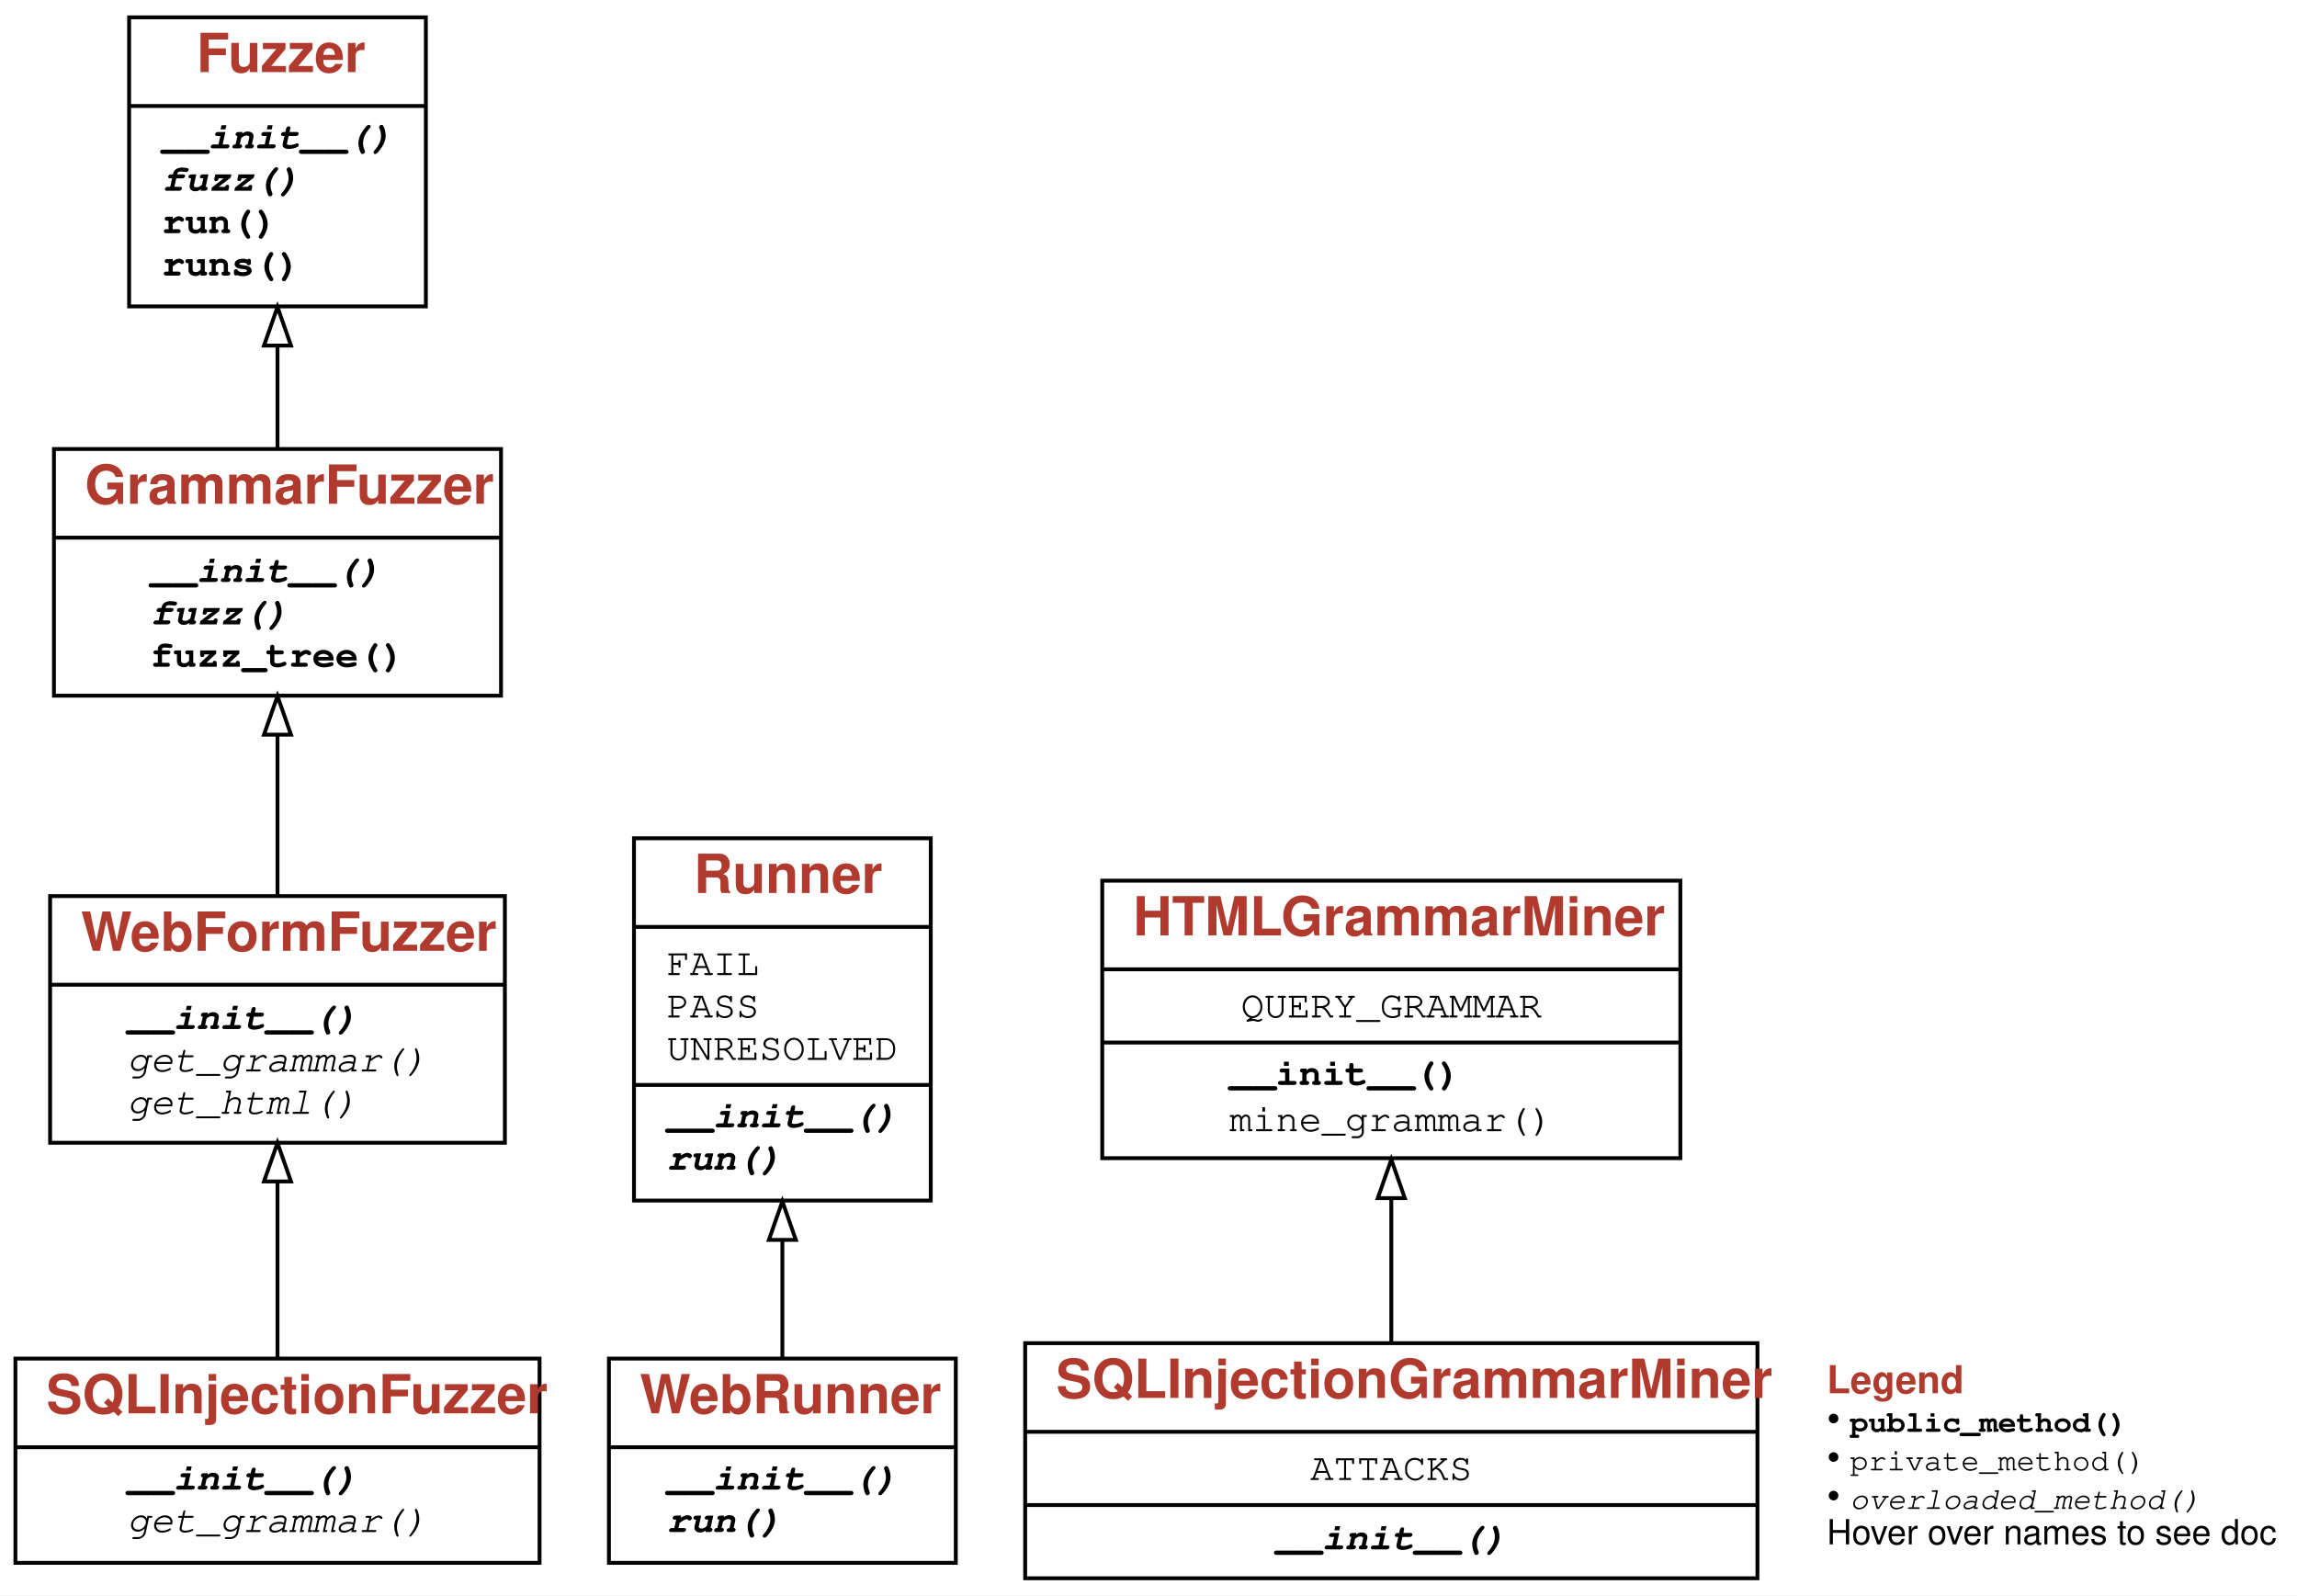
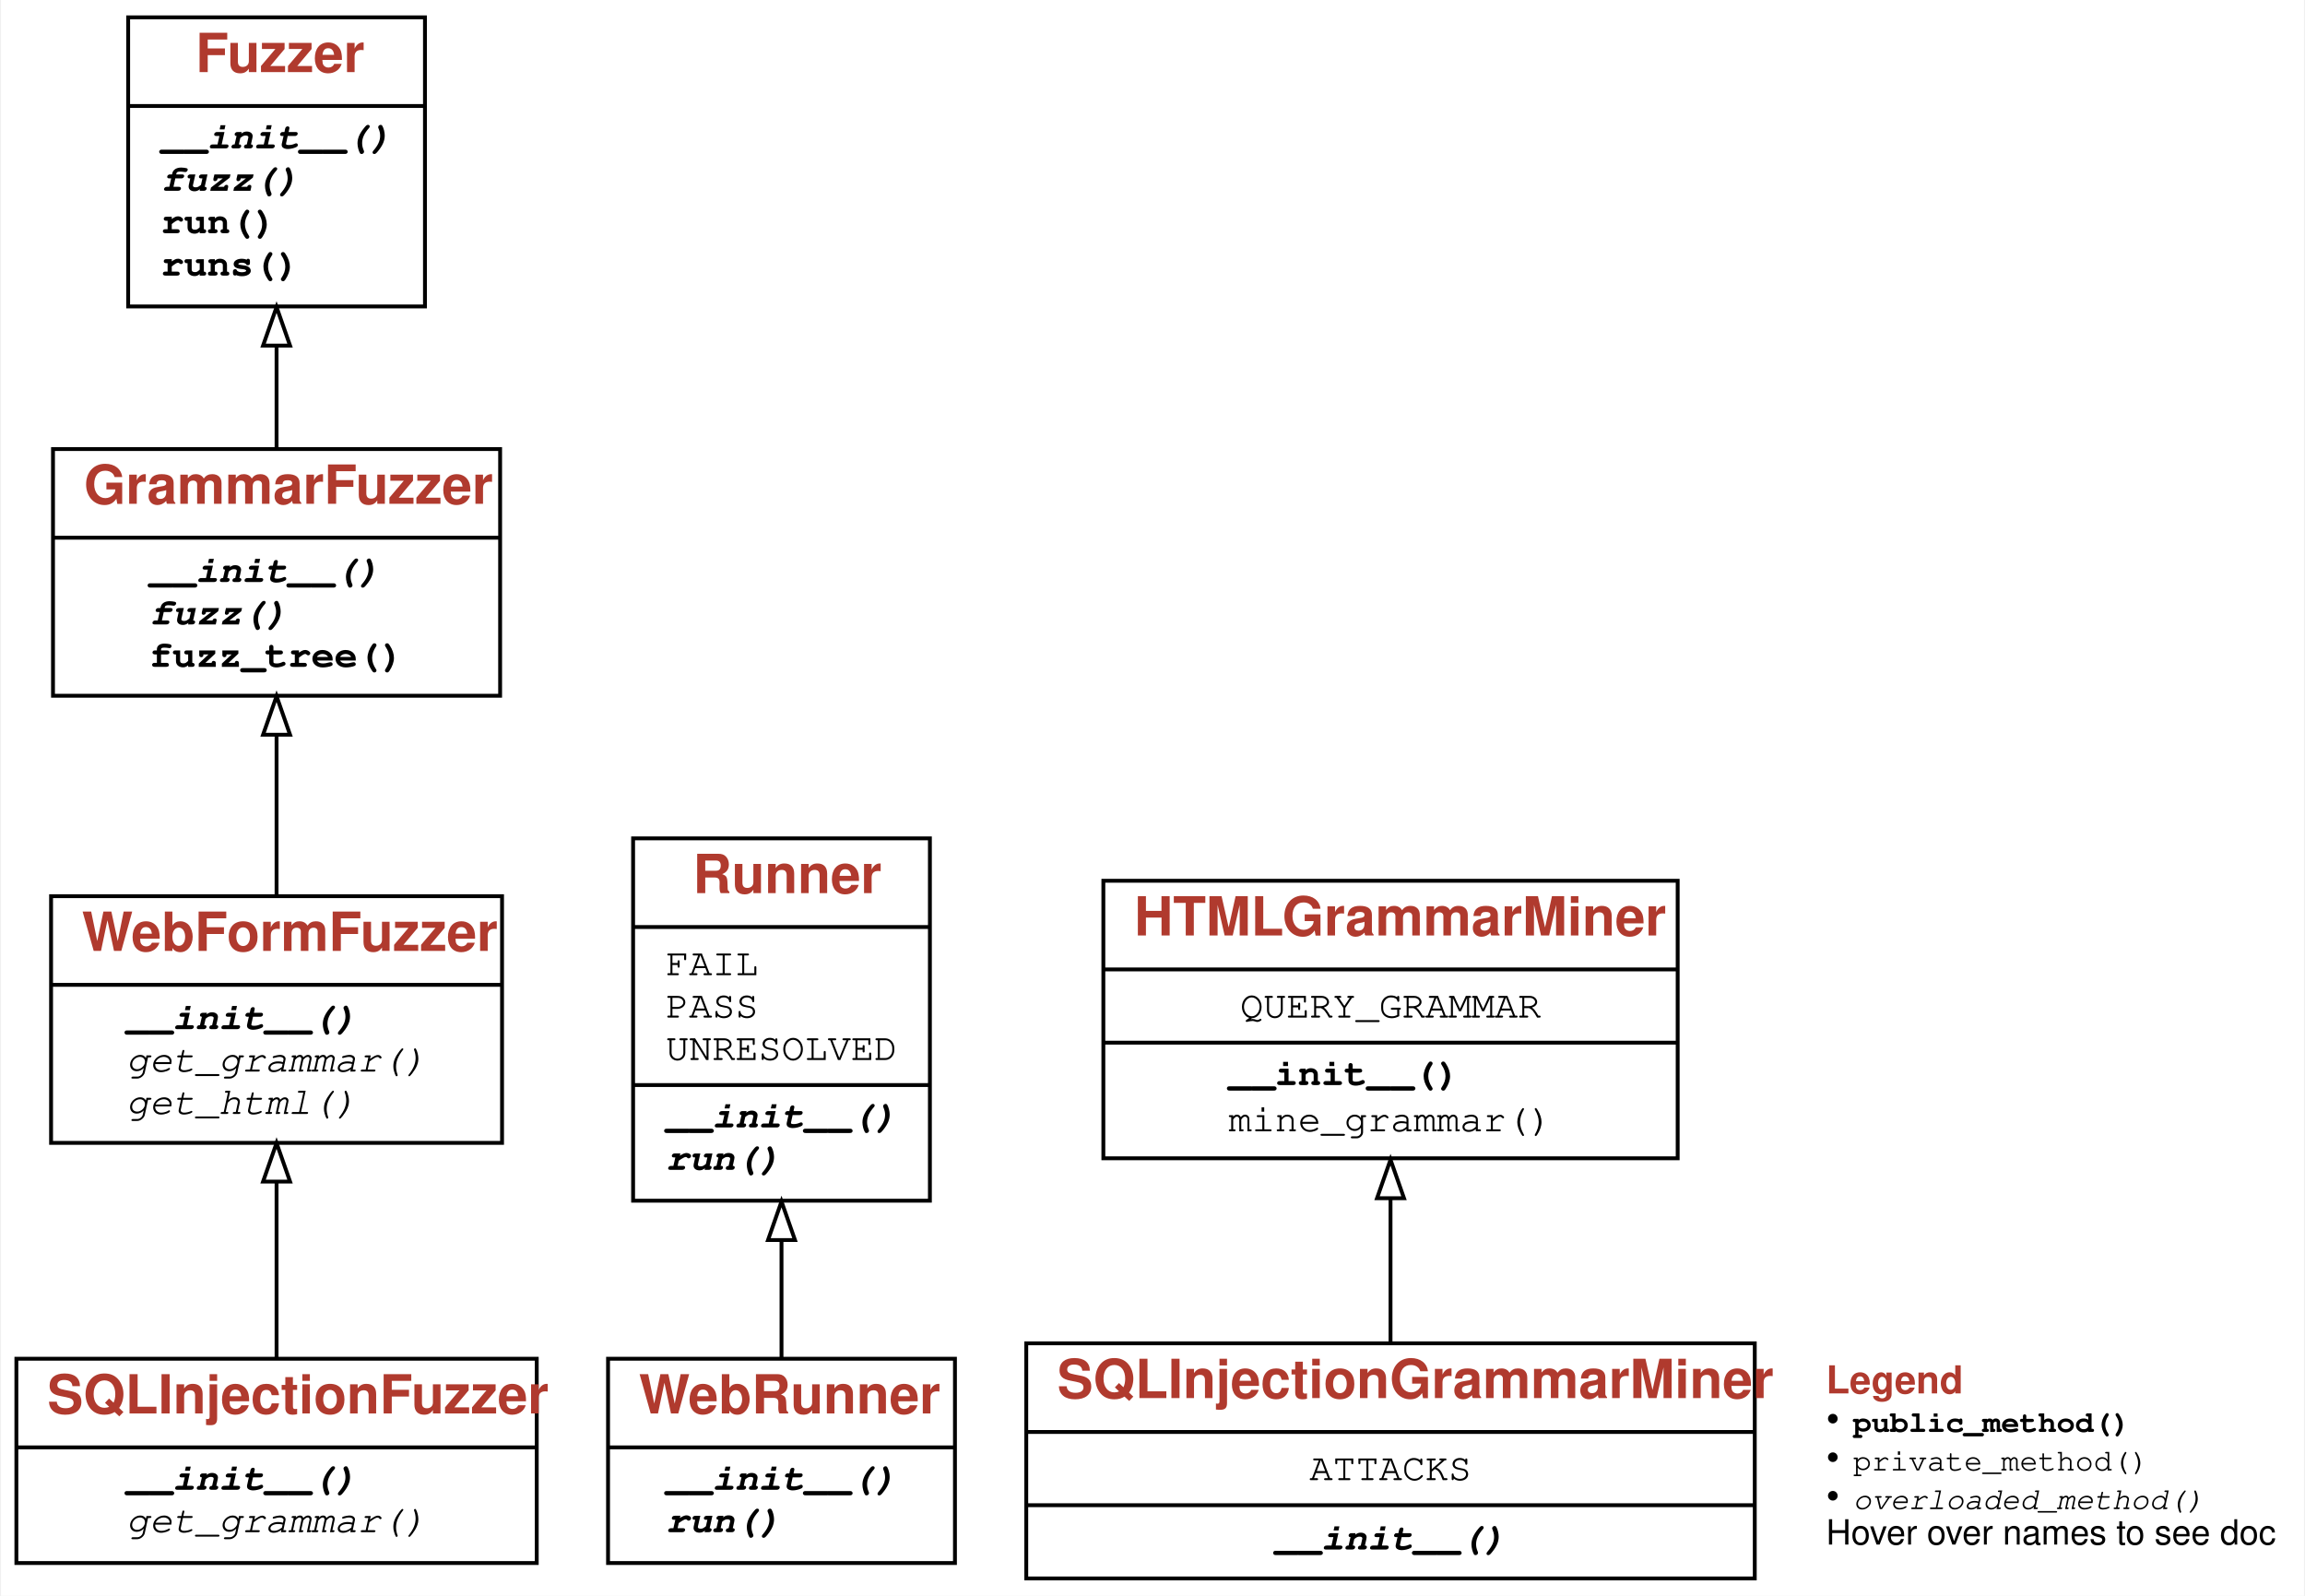
- <svg xmlns="http://www.w3.org/2000/svg" xmlns:xlink="http://www.w3.org/1999/xlink" width="596pt" height="414pt" viewBox="0.00 0.00 596.00 414.00">
+ <svg xmlns="http://www.w3.org/2000/svg" xmlns:xlink="http://www.w3.org/1999/xlink" width="598pt" height="414pt" viewBox="0.00 0.00 597.50 414.00">
  <g id="graph0" class="graph" transform="scale(1 1) rotate(0) translate(4 410)">
    <g id="a_graph0">
      <a xlink:title="WebFormFuzzer class hierarchy">
-         <polygon fill="white" stroke="transparent" points="-4,4 -4,-410 592,-410 592,4 -4,4" />
+         <polygon fill="white" stroke="transparent" points="-4,4 -4,-410 593.5,-410 593.5,4 -4,4" />
      </a>
    </g>
    <g id="node1" class="node">
      <g id="a_node1">
        <a xlink:href="#" xlink:title="class WebFormFuzzer:&#10;A Fuzzer for Web forms">
-           <polygon fill="none" stroke="black" points="9,-113.5 9,-177.5 127,-177.5 127,-113.5 9,-113.5" />
+           <polygon fill="none" stroke="black" points="9,-113.5 9,-177.5 126,-177.5 126,-113.5 9,-113.5" />
          <text text-anchor="start" x="17" y="-163.3" font-family="Patua One, Helvetica, sans-serif" font-weight="bold" font-size="14.00" fill="#b03a2e">WebFormFuzzer</text>
-           <polyline fill="none" stroke="black" points="9,-154.5 127,-154.5 " />
+           <polyline fill="none" stroke="black" points="9,-154.5 126,-154.5 " />
          <g id="a_node1_0">
            <a xlink:href="#" xlink:title="WebFormFuzzer">
              <g id="a_node1_1">
                <a xlink:href="#" xlink:title="__init__(self, url: str, *, grammar_miner_class: Optional[type] = None, **grammar_fuzzer_options):&#10;Constructor.&#10;`url` - the URL of the Web form to fuzz.&#10;`grammar_miner_class` - the class of the grammar miner&#10;to use (default: `HTMLGrammarMiner`)&#10;Other keyword arguments are passed to the `GrammarFuzzer` constructor">
-                   <text text-anchor="start" x="29" y="-143" font-family="'Fira Mono', 'Source Code Pro', 'Courier', monospace" font-weight="bold" font-style="italic" font-size="10.00">__init__()</text>
+                   <text text-anchor="start" x="28.5" y="-143" font-family="'Fira Mono', 'Source Code Pro', 'Courier', monospace" font-weight="bold" font-style="italic" font-size="10.00">__init__()</text>
                </a>
              </g>
              <g id="a_node1_2">
                <a xlink:href="#" xlink:title="get_grammar(self, html_text: str):&#10;Obtain the grammar for the given HTML `html_text`.&#10;To be overloaded in subclasses.">
-                   <text text-anchor="start" x="29" y="-132" font-family="'Fira Mono', 'Source Code Pro', 'Courier', monospace" font-style="italic" font-size="10.00">get_grammar()</text>
+                   <text text-anchor="start" x="28.5" y="-132" font-family="'Fira Mono', 'Source Code Pro', 'Courier', monospace" font-style="italic" font-size="10.00">get_grammar()</text>
                </a>
              </g>
              <g id="a_node1_3">
                <a xlink:href="#" xlink:title="get_html(self, url: str):&#10;Retrieve the HTML text for the given URL `url`.&#10;To be overloaded in subclasses.">
-                   <text text-anchor="start" x="29" y="-121" font-family="'Fira Mono', 'Source Code Pro', 'Courier', monospace" font-style="italic" font-size="10.00">get_html()</text>
+                   <text text-anchor="start" x="28.5" y="-121" font-family="'Fira Mono', 'Source Code Pro', 'Courier', monospace" font-style="italic" font-size="10.00">get_html()</text>
                </a>
              </g>
            </a>
          </g>
        </a>
      </g>
    </g>
    <g id="node2" class="node">
      <g id="a_node2">
        <a xlink:href="GrammarFuzzer.ipynb" xlink:title="class GrammarFuzzer:&#10;Produce strings from grammars efficiently, using derivation trees.">
-           <polygon fill="none" stroke="black" points="10,-229.5 10,-293.5 126,-293.5 126,-229.5 10,-229.5" />
-           <text text-anchor="start" x="18" y="-279.3" font-family="Patua One, Helvetica, sans-serif" font-weight="bold" font-size="14.00" fill="#b03a2e">GrammarFuzzer</text>
-           <polyline fill="none" stroke="black" points="10,-270.5 126,-270.5 " />
+           <polygon fill="none" stroke="black" points="9.5,-229.5 9.5,-293.5 125.5,-293.5 125.5,-229.5 9.5,-229.5" />
+           <text text-anchor="start" x="17.5" y="-279.3" font-family="Patua One, Helvetica, sans-serif" font-weight="bold" font-size="14.00" fill="#b03a2e">GrammarFuzzer</text>
+           <polyline fill="none" stroke="black" points="9.5,-270.5 125.5,-270.5 " />
          <g id="a_node2_4">
            <a xlink:href="#" xlink:title="GrammarFuzzer">
              <g id="a_node2_5">
                <a xlink:href="GrammarFuzzer.ipynb" xlink:title="__init__(self, grammar: Dict[str, List[Expansion]], start_symbol: str = '&lt;start&gt;', min_nonterminals: int = 0, max_nonterminals: int = 10, disp: bool = False, log: Union[bool, int] = False) -&gt; None:&#10;Produce strings from `grammar`, starting with `start_symbol`.&#10;If `min_nonterminals` or `max_nonterminals` is given, use them as limits&#10;for the number of nonterminals produced.&#10;If `disp` is set, display the intermediate derivation trees.&#10;If `log` is set, show intermediate steps as text on standard output.">
-                   <text text-anchor="start" x="35" y="-259" font-family="'Fira Mono', 'Source Code Pro', 'Courier', monospace" font-weight="bold" font-style="italic" font-size="10.00">__init__()</text>
+                   <text text-anchor="start" x="34.5" y="-259" font-family="'Fira Mono', 'Source Code Pro', 'Courier', monospace" font-weight="bold" font-style="italic" font-size="10.00">__init__()</text>
                </a>
              </g>
              <g id="a_node2_6">
                <a xlink:href="GrammarFuzzer.ipynb" xlink:title="fuzz(self) -&gt; str:&#10;Produce a string from the grammar.">
-                   <text text-anchor="start" x="35" y="-248" font-family="'Fira Mono', 'Source Code Pro', 'Courier', monospace" font-weight="bold" font-style="italic" font-size="10.00">fuzz()</text>
+                   <text text-anchor="start" x="34.5" y="-248" font-family="'Fira Mono', 'Source Code Pro', 'Courier', monospace" font-weight="bold" font-style="italic" font-size="10.00">fuzz()</text>
                </a>
              </g>
              <g id="a_node2_7">
                <a xlink:href="GrammarFuzzer.ipynb" xlink:title="fuzz_tree(self) -&gt; DerivationTree:&#10;Produce a derivation tree from the grammar.">
-                   <text text-anchor="start" x="35" y="-237" font-family="'Fira Mono', 'Source Code Pro', 'Courier', monospace" font-weight="bold" font-size="10.00">fuzz_tree()</text>
+                   <text text-anchor="start" x="34.5" y="-237" font-family="'Fira Mono', 'Source Code Pro', 'Courier', monospace" font-weight="bold" font-size="10.00">fuzz_tree()</text>
                </a>
              </g>
            </a>
          </g>
        </a>
      </g>
    </g>
    <g id="edge1" class="edge">
-       <path fill="none" stroke="black" d="M68,-177.65C68,-190.47 68,-205.5 68,-219.21" />
-       <polygon fill="none" stroke="black" points="64.5,-219.39 68,-229.39 71.5,-219.39 64.5,-219.39" />
+       <path fill="none" stroke="black" d="M67.5,-177.65C67.5,-190.47 67.5,-205.5 67.5,-219.21" />
+       <polygon fill="none" stroke="black" points="64,-219.39 67.5,-229.39 71,-219.39 64,-219.39" />
    </g>
    <g id="node3" class="node">
      <g id="a_node3">
        <a xlink:href="Fuzzer.ipynb" xlink:title="class Fuzzer:&#10;Base class for fuzzers.">
-           <polygon fill="none" stroke="black" points="29.5,-330.5 29.5,-405.5 106.5,-405.5 106.5,-330.5 29.5,-330.5" />
-           <text text-anchor="start" x="47" y="-391.3" font-family="Patua One, Helvetica, sans-serif" font-weight="bold" font-size="14.00" fill="#b03a2e">Fuzzer</text>
-           <polyline fill="none" stroke="black" points="29.5,-382.5 106.5,-382.5 " />
+           <polygon fill="none" stroke="black" points="29,-330.5 29,-405.5 106,-405.5 106,-330.5 29,-330.5" />
+           <text text-anchor="start" x="46.5" y="-391.3" font-family="Patua One, Helvetica, sans-serif" font-weight="bold" font-size="14.00" fill="#b03a2e">Fuzzer</text>
+           <polyline fill="none" stroke="black" points="29,-382.5 106,-382.5 " />
          <g id="a_node3_8">
            <a xlink:href="#" xlink:title="Fuzzer">
              <g id="a_node3_9">
                <a xlink:href="Fuzzer.ipynb" xlink:title="__init__(self) -&gt; None:&#10;Constructor">
-                   <text text-anchor="start" x="38" y="-371.5" font-family="'Fira Mono', 'Source Code Pro', 'Courier', monospace" font-weight="bold" font-style="italic" font-size="10.00">__init__()</text>
+                   <text text-anchor="start" x="37.5" y="-371.5" font-family="'Fira Mono', 'Source Code Pro', 'Courier', monospace" font-weight="bold" font-style="italic" font-size="10.00">__init__()</text>
                </a>
              </g>
              <g id="a_node3_10">
                <a xlink:href="Fuzzer.ipynb" xlink:title="fuzz(self) -&gt; str:&#10;Return fuzz input">
-                   <text text-anchor="start" x="38" y="-360.5" font-family="'Fira Mono', 'Source Code Pro', 'Courier', monospace" font-weight="bold" font-style="italic" font-size="10.00">fuzz()</text>
+                   <text text-anchor="start" x="37.5" y="-360.5" font-family="'Fira Mono', 'Source Code Pro', 'Courier', monospace" font-weight="bold" font-style="italic" font-size="10.00">fuzz()</text>
                </a>
              </g>
              <g id="a_node3_11">
-                 <a xlink:href="Fuzzer.ipynb" xlink:title="run(self, runner: Fuzzer.Runner = &lt;Fuzzer.Runner object at 0x1098c51c0&gt;) -&gt; Tuple[subprocess.CompletedProcess, str]:&#10;Run `runner` with fuzz input">
-                   <text text-anchor="start" x="38" y="-349.5" font-family="'Fira Mono', 'Source Code Pro', 'Courier', monospace" font-weight="bold" font-size="10.00">run()</text>
+                 <a xlink:href="Fuzzer.ipynb" xlink:title="run(self, runner: Fuzzer.Runner = &lt;Fuzzer.Runner object at 0x1065b1190&gt;) -&gt; Tuple[subprocess.CompletedProcess, str]:&#10;Run `runner` with fuzz input">
+                   <text text-anchor="start" x="37.5" y="-349.5" font-family="'Fira Mono', 'Source Code Pro', 'Courier', monospace" font-weight="bold" font-size="10.00">run()</text>
                </a>
              </g>
              <g id="a_node3_12">
-                 <a xlink:href="Fuzzer.ipynb" xlink:title="runs(self, runner: Fuzzer.Runner = &lt;Fuzzer.PrintRunner object at 0x1098c59d0&gt;, trials: int = 10) -&gt; List[Tuple[subprocess.CompletedProcess, str]]:&#10;Run `runner` with fuzz input, `trials` times">
-                   <text text-anchor="start" x="38" y="-338.5" font-family="'Fira Mono', 'Source Code Pro', 'Courier', monospace" font-weight="bold" font-size="10.00">runs()</text>
+                 <a xlink:href="Fuzzer.ipynb" xlink:title="runs(self, runner: Fuzzer.Runner = &lt;Fuzzer.PrintRunner object at 0x1065b1fd0&gt;, trials: int = 10) -&gt; List[Tuple[subprocess.CompletedProcess, str]]:&#10;Run `runner` with fuzz input, `trials` times">
+                   <text text-anchor="start" x="37.5" y="-338.5" font-family="'Fira Mono', 'Source Code Pro', 'Courier', monospace" font-weight="bold" font-size="10.00">runs()</text>
                </a>
              </g>
            </a>
          </g>
        </a>
      </g>
    </g>
    <g id="edge2" class="edge">
-       <path fill="none" stroke="black" d="M68,-293.57C68,-301.96 68,-311.23 68,-320.28" />
-       <polygon fill="none" stroke="black" points="64.5,-320.34 68,-330.34 71.5,-320.34 64.5,-320.34" />
+       <path fill="none" stroke="black" d="M67.5,-293.57C67.5,-301.96 67.5,-311.23 67.5,-320.28" />
+       <polygon fill="none" stroke="black" points="64,-320.34 67.5,-330.34 71,-320.34 64,-320.34" />
    </g>
    <g id="node4" class="node">
      <g id="a_node4">
        <a xlink:href="#" xlink:title="class SQLInjectionFuzzer:&#10;Simple demonstrator of a SQL Injection Fuzzer">
-           <polygon fill="none" stroke="black" points="0,-4.5 0,-57.5 136,-57.5 136,-4.5 0,-4.5" />
+           <polygon fill="none" stroke="black" points="0,-4.5 0,-57.5 135,-57.5 135,-4.5 0,-4.5" />
          <text text-anchor="start" x="8" y="-43.3" font-family="Patua One, Helvetica, sans-serif" font-weight="bold" font-size="14.00" fill="#b03a2e">SQLInjectionFuzzer</text>
-           <polyline fill="none" stroke="black" points="0,-34.5 136,-34.5 " />
+           <polyline fill="none" stroke="black" points="0,-34.5 135,-34.5 " />
          <g id="a_node4_13">
            <a xlink:href="#" xlink:title="SQLInjectionFuzzer">
              <g id="a_node4_14">
                <a xlink:href="#" xlink:title="__init__(self, url: str, sql_payload: str = '', *, sql_injection_grammar_miner_class: Optional[type] = None, **kwargs):&#10;Constructor.&#10;`url` - the Web page (with a form) to retrieve&#10;`sql_payload` - the SQL command to execute&#10;`sql_injection_grammar_miner_class` - the miner to be used&#10;(default: SQLInjectionGrammarMiner)&#10;Other keyword arguments are passed to `WebFormFuzzer`.">
-                   <text text-anchor="start" x="29" y="-23.5" font-family="'Fira Mono', 'Source Code Pro', 'Courier', monospace" font-weight="bold" font-style="italic" font-size="10.00">__init__()</text>
+                   <text text-anchor="start" x="28.5" y="-23.5" font-family="'Fira Mono', 'Source Code Pro', 'Courier', monospace" font-weight="bold" font-style="italic" font-size="10.00">__init__()</text>
                </a>
              </g>
              <g id="a_node4_15">
                <a xlink:href="#" xlink:title="get_grammar(self, html_text):&#10;Obtain a grammar with SQL injection commands">
-                   <text text-anchor="start" x="29" y="-12.5" font-family="'Fira Mono', 'Source Code Pro', 'Courier', monospace" font-style="italic" font-size="10.00">get_grammar()</text>
+                   <text text-anchor="start" x="28.5" y="-12.5" font-family="'Fira Mono', 'Source Code Pro', 'Courier', monospace" font-style="italic" font-size="10.00">get_grammar()</text>
                </a>
              </g>
            </a>
          </g>
        </a>
      </g>
    </g>
    <g id="edge3" class="edge">
-       <path fill="none" stroke="black" d="M68,-57.53C68,-71.01 68,-87.89 68,-103.19" />
-       <polygon fill="none" stroke="black" points="64.5,-103.46 68,-113.46 71.5,-103.46 64.5,-103.46" />
+       <path fill="none" stroke="black" d="M67.5,-57.53C67.5,-71.01 67.5,-87.89 67.5,-103.19" />
+       <polygon fill="none" stroke="black" points="64,-103.46 67.5,-113.46 71,-103.46 64,-103.46" />
    </g>
    <g id="node5" class="node">
      <g id="a_node5">
        <a xlink:href="#" xlink:title="class WebRunner:&#10;Runner for a Web server">
-           <polygon fill="none" stroke="black" points="154,-4.5 154,-57.5 244,-57.5 244,-4.5 154,-4.5" />
-           <text text-anchor="start" x="162" y="-43.3" font-family="Patua One, Helvetica, sans-serif" font-weight="bold" font-size="14.00" fill="#b03a2e">WebRunner</text>
-           <polyline fill="none" stroke="black" points="154,-34.5 244,-34.5 " />
+           <polygon fill="none" stroke="black" points="153.5,-4.5 153.5,-57.5 243.5,-57.5 243.5,-4.5 153.5,-4.5" />
+           <text text-anchor="start" x="161.5" y="-43.3" font-family="Patua One, Helvetica, sans-serif" font-weight="bold" font-size="14.00" fill="#b03a2e">WebRunner</text>
+           <polyline fill="none" stroke="black" points="153.5,-34.5 243.5,-34.5 " />
          <g id="a_node5_16">
            <a xlink:href="#" xlink:title="WebRunner">
              <g id="a_node5_17">
                <a xlink:href="#" xlink:title="__init__(self, base_url: str = None):&#10;Initialize">
-                   <text text-anchor="start" x="169" y="-23.5" font-family="'Fira Mono', 'Source Code Pro', 'Courier', monospace" font-weight="bold" font-style="italic" font-size="10.00">__init__()</text>
+                   <text text-anchor="start" x="168.5" y="-23.5" font-family="'Fira Mono', 'Source Code Pro', 'Courier', monospace" font-weight="bold" font-style="italic" font-size="10.00">__init__()</text>
                </a>
              </g>
              <g id="a_node5_18">
                <a xlink:href="#" xlink:title="run(self, url: str) -&gt; Tuple[str, str]:&#10;Run the runner with the given input">
-                   <text text-anchor="start" x="169" y="-12.5" font-family="'Fira Mono', 'Source Code Pro', 'Courier', monospace" font-weight="bold" font-style="italic" font-size="10.00">run()</text>
+                   <text text-anchor="start" x="168.5" y="-12.5" font-family="'Fira Mono', 'Source Code Pro', 'Courier', monospace" font-weight="bold" font-style="italic" font-size="10.00">run()</text>
                </a>
              </g>
            </a>
          </g>
        </a>
      </g>
    </g>
    <g id="node6" class="node">
      <g id="a_node6">
        <a xlink:href="Fuzzer.ipynb" xlink:title="class Runner:&#10;Base class for testing inputs.">
-           <polygon fill="none" stroke="black" points="160.5,-98.5 160.5,-192.5 237.5,-192.5 237.5,-98.5 160.5,-98.5" />
-           <text text-anchor="start" x="176" y="-178.3" font-family="Patua One, Helvetica, sans-serif" font-weight="bold" font-size="14.00" fill="#b03a2e">Runner</text>
-           <polyline fill="none" stroke="black" points="160.5,-169.5 237.5,-169.5 " />
+           <polygon fill="none" stroke="black" points="160,-98.5 160,-192.5 237,-192.5 237,-98.5 160,-98.5" />
+           <text text-anchor="start" x="175.5" y="-178.3" font-family="Patua One, Helvetica, sans-serif" font-weight="bold" font-size="14.00" fill="#b03a2e">Runner</text>
+           <polyline fill="none" stroke="black" points="160,-169.5 237,-169.5 " />
          <g id="a_node6_19">
            <a xlink:href="#" xlink:title="Runner">
              <g id="a_node6_20">
                <a xlink:href="Fuzzer.ipynb" xlink:title="FAIL = 'FAIL'">
-                   <text text-anchor="start" x="169" y="-157" font-family="'Fira Mono', 'Source Code Pro', 'Courier', monospace" font-size="10.00">FAIL</text>
+                   <text text-anchor="start" x="168.5" y="-157" font-family="'Fira Mono', 'Source Code Pro', 'Courier', monospace" font-size="10.00">FAIL</text>
                </a>
              </g>
              <g id="a_node6_21">
                <a xlink:href="Fuzzer.ipynb" xlink:title="PASS = 'PASS'">
-                   <text text-anchor="start" x="169" y="-146" font-family="'Fira Mono', 'Source Code Pro', 'Courier', monospace" font-size="10.00">PASS</text>
+                   <text text-anchor="start" x="168.5" y="-146" font-family="'Fira Mono', 'Source Code Pro', 'Courier', monospace" font-size="10.00">PASS</text>
                </a>
              </g>
              <g id="a_node6_22">
                <a xlink:href="Fuzzer.ipynb" xlink:title="UNRESOLVED = 'UNRESOLVED'">
-                   <text text-anchor="start" x="169" y="-135" font-family="'Fira Mono', 'Source Code Pro', 'Courier', monospace" font-size="10.00">UNRESOLVED</text>
-                 </a>
-               </g>
-             </a>
-           </g>
-           <polyline fill="none" stroke="black" points="160.5,-128.5 237.5,-128.5 " />
+                   <text text-anchor="start" x="168.5" y="-135" font-family="'Fira Mono', 'Source Code Pro', 'Courier', monospace" font-size="10.00">UNRESOLVED</text>
+                 </a>
+               </g>
+             </a>
+           </g>
+           <polyline fill="none" stroke="black" points="160,-128.5 237,-128.5 " />
          <g id="a_node6_23">
            <a xlink:href="#" xlink:title="Runner">
              <g id="a_node6_24">
                <a xlink:href="Fuzzer.ipynb" xlink:title="__init__(self) -&gt; None:&#10;Initialize">
-                   <text text-anchor="start" x="169" y="-117.5" font-family="'Fira Mono', 'Source Code Pro', 'Courier', monospace" font-weight="bold" font-style="italic" font-size="10.00">__init__()</text>
+                   <text text-anchor="start" x="168.5" y="-117.5" font-family="'Fira Mono', 'Source Code Pro', 'Courier', monospace" font-weight="bold" font-style="italic" font-size="10.00">__init__()</text>
                </a>
              </g>
              <g id="a_node6_25">
                <a xlink:href="Fuzzer.ipynb" xlink:title="run(self, inp: str) -&gt; Any:&#10;Run the runner with the given input">
-                   <text text-anchor="start" x="169" y="-106.5" font-family="'Fira Mono', 'Source Code Pro', 'Courier', monospace" font-weight="bold" font-style="italic" font-size="10.00">run()</text>
+                   <text text-anchor="start" x="168.5" y="-106.5" font-family="'Fira Mono', 'Source Code Pro', 'Courier', monospace" font-weight="bold" font-style="italic" font-size="10.00">run()</text>
                </a>
              </g>
            </a>
          </g>
        </a>
      </g>
    </g>
    <g id="edge4" class="edge">
-       <path fill="none" stroke="black" d="M199,-57.53C199,-66.67 199,-77.36 199,-88.07" />
-       <polygon fill="none" stroke="black" points="195.5,-88.29 199,-98.29 202.5,-88.29 195.5,-88.29" />
+       <path fill="none" stroke="black" d="M198.5,-57.53C198.5,-66.67 198.5,-77.36 198.5,-88.07" />
+       <polygon fill="none" stroke="black" points="195,-88.29 198.5,-98.29 202,-88.29 195,-88.29" />
    </g>
    <g id="node7" class="node">
      <g id="a_node7">
        <a xlink:href="#" xlink:title="class HTMLGrammarMiner:&#10;Mine a grammar from a HTML form">
-           <polygon fill="none" stroke="black" points="282,-109.5 282,-181.5 432,-181.5 432,-109.5 282,-109.5" />
+           <polygon fill="none" stroke="black" points="282,-109.5 282,-181.5 431,-181.5 431,-109.5 282,-109.5" />
          <text text-anchor="start" x="290" y="-167.3" font-family="Patua One, Helvetica, sans-serif" font-weight="bold" font-size="14.00" fill="#b03a2e">HTMLGrammarMiner</text>
-           <polyline fill="none" stroke="black" points="282,-158.5 432,-158.5 " />
+           <polyline fill="none" stroke="black" points="282,-158.5 431,-158.5 " />
          <g id="a_node7_26">
            <a xlink:href="#" xlink:title="HTMLGrammarMiner">
              <g id="a_node7_27">
                <a xlink:href="#" xlink:title="QUERY_GRAMMAR = {'&lt;start&gt;': ['&lt;action&gt;?&lt;query&gt;'], '&lt;string&gt;': ['&lt;letter&gt;', '&lt;letter&gt;&lt;string&gt;'], '&lt;letter&gt;': ['&lt;plus&gt;', '&lt;percent&gt;', '&lt;other&gt;'], '&lt;plus&gt;': ['+'], '&lt;percent&gt;': ['%&lt;hexdigit-1&gt;&lt;hexdigit&gt;'], '&lt;hexdigit&gt;': ['0', '1', '2', '3', '4', '5', '6', '7', '8', '9', 'a', 'b', 'c', 'd', 'e', 'f'], '&lt;other&gt;': ['0', '1', '2', '3', '4', '5', 'a', 'b', 'c', 'd', 'e', '-', '_'], '&lt;text&gt;': ['&lt;string&gt;'], '&lt;number&gt;': ['&lt;digits&gt;'], '&lt;digits&gt;': ['&lt;digit&gt;', '&lt;digits&gt;&lt;digit&gt;'], '&lt;digit&gt;': ['0', '1', '2', '3', '4', '5', '6', '7', '8', '9'], '&lt;checkbox&gt;': ['&lt;_checkbox&gt;'], '&lt;_checkbox&gt;': ['on', 'off'], '&lt;email&gt;': ['&lt;_email&gt;'], '&lt;_email&gt;': ['&lt;string&gt;%40&lt;string&gt;'], '&lt;password&gt;': ['&lt;_password&gt;'], '&lt;_password&gt;': ['abcABC.123'], '&lt;hexdigit-1&gt;': ['3', '4', '5', '6', '7'], '&lt;submit&gt;': ['']}">
-                   <text text-anchor="start" x="318" y="-146" font-family="'Fira Mono', 'Source Code Pro', 'Courier', monospace" font-size="10.00">QUERY_GRAMMAR</text>
-                 </a>
-               </g>
-             </a>
-           </g>
-           <polyline fill="none" stroke="black" points="282,-139.5 432,-139.5 " />
+                   <text text-anchor="start" x="317.5" y="-146" font-family="'Fira Mono', 'Source Code Pro', 'Courier', monospace" font-size="10.00">QUERY_GRAMMAR</text>
+                 </a>
+               </g>
+             </a>
+           </g>
+           <polyline fill="none" stroke="black" points="282,-139.5 431,-139.5 " />
          <g id="a_node7_28">
            <a xlink:href="#" xlink:title="HTMLGrammarMiner">
              <g id="a_node7_29">
                <a xlink:href="#" xlink:title="__init__(self, html_text: str) -&gt; None:&#10;Constructor. `html_text` is the HTML string to parse.">
-                   <text text-anchor="start" x="315" y="-128.5" font-family="'Fira Mono', 'Source Code Pro', 'Courier', monospace" font-weight="bold" font-size="10.00">__init__()</text>
+                   <text text-anchor="start" x="314.5" y="-128.5" font-family="'Fira Mono', 'Source Code Pro', 'Courier', monospace" font-weight="bold" font-size="10.00">__init__()</text>
                </a>
              </g>
              <g id="a_node7_30">
                <a xlink:href="#" xlink:title="mine_grammar(self) -&gt; Dict[str, List[Expansion]]:&#10;Extract a grammar from the given HTML text">
-                   <text text-anchor="start" x="315" y="-116.5" font-family="'Fira Mono', 'Source Code Pro', 'Courier', monospace" font-size="10.00">mine_grammar()</text>
+                   <text text-anchor="start" x="314.5" y="-116.5" font-family="'Fira Mono', 'Source Code Pro', 'Courier', monospace" font-size="10.00">mine_grammar()</text>
                </a>
              </g>
            </a>
          </g>
        </a>
      </g>
    </g>
    <g id="node8" class="node">
      <g id="a_node8">
        <a xlink:href="#" xlink:title="class SQLInjectionGrammarMiner:&#10;Demonstration of an automatic SQL Injection attack grammar miner">
-           <polygon fill="none" stroke="black" points="262,-0.5 262,-61.5 452,-61.5 452,-0.5 262,-0.5" />
+           <polygon fill="none" stroke="black" points="262,-0.5 262,-61.5 451,-61.5 451,-0.5 262,-0.5" />
          <text text-anchor="start" x="270" y="-47.3" font-family="Patua One, Helvetica, sans-serif" font-weight="bold" font-size="14.00" fill="#b03a2e">SQLInjectionGrammarMiner</text>
-           <polyline fill="none" stroke="black" points="262,-38.5 452,-38.5 " />
+           <polyline fill="none" stroke="black" points="262,-38.5 451,-38.5 " />
          <g id="a_node8_31">
            <a xlink:href="#" xlink:title="SQLInjectionGrammarMiner">
              <g id="a_node8_32">
                <a xlink:href="#" xlink:title="ATTACKS = [&quot;&lt;string&gt;' &lt;sql-values&gt;); &lt;sql-payload&gt;; &lt;sql-comment&gt;&quot;, &quot;&lt;string&gt;' &lt;sql-comment&gt;&quot;, &quot;' OR 1=1&lt;sql-comment&gt;'&quot;, '&lt;number&gt; OR 1=1']">
-                   <text text-anchor="start" x="336" y="-26" font-family="'Fira Mono', 'Source Code Pro', 'Courier', monospace" font-size="10.00">ATTACKS</text>
-                 </a>
-               </g>
-             </a>
-           </g>
-           <polyline fill="none" stroke="black" points="262,-19.5 452,-19.5 " />
+                   <text text-anchor="start" x="335.5" y="-26" font-family="'Fira Mono', 'Source Code Pro', 'Courier', monospace" font-size="10.00">ATTACKS</text>
+                 </a>
+               </g>
+             </a>
+           </g>
+           <polyline fill="none" stroke="black" points="262,-19.5 451,-19.5 " />
          <g id="a_node8_33">
            <a xlink:href="#" xlink:title="SQLInjectionGrammarMiner">
              <g id="a_node8_34">
                <a xlink:href="#" xlink:title="__init__(self, html_text: str, sql_payload: str):&#10;Constructor.&#10;`html_text` - the HTML form to be attacked&#10;`sql_payload` - the SQL command to be executed">
-                   <text text-anchor="start" x="327" y="-8" font-family="'Fira Mono', 'Source Code Pro', 'Courier', monospace" font-weight="bold" font-style="italic" font-size="10.00">__init__()</text>
+                   <text text-anchor="start" x="326.5" y="-8" font-family="'Fira Mono', 'Source Code Pro', 'Courier', monospace" font-weight="bold" font-style="italic" font-size="10.00">__init__()</text>
                </a>
              </g>
            </a>
          </g>
        </a>
      </g>
    </g>
    <g id="edge5" class="edge">
-       <path fill="none" stroke="black" d="M357,-61.56C357,-72.95 357,-86.25 357,-98.81" />
-       <polygon fill="none" stroke="black" points="353.5,-99.14 357,-109.14 360.5,-99.14 353.5,-99.14" />
+       <path fill="none" stroke="black" d="M356.5,-61.56C356.5,-72.95 356.5,-86.25 356.5,-98.81" />
+       <polygon fill="none" stroke="black" points="353,-99.14 356.5,-109.14 360,-99.14 353,-99.14" />
    </g>
    <g id="node9" class="node">
-       <text text-anchor="start" x="470" y="-48.5" font-family="Patua One, Helvetica, sans-serif" font-weight="bold" font-size="10.00" fill="#b03a2e">Legend</text>
-       <text text-anchor="start" x="470" y="-38.5" font-family="Patua One, Helvetica, sans-serif" font-size="10.00">• </text>
-       <text text-anchor="start" x="476" y="-38.5" font-family="'Fira Mono', 'Source Code Pro', 'Courier', monospace" font-weight="bold" font-size="8.00">public_method()</text>
-       <text text-anchor="start" x="470" y="-28.5" font-family="Patua One, Helvetica, sans-serif" font-size="10.00">• </text>
-       <text text-anchor="start" x="476" y="-28.5" font-family="'Fira Mono', 'Source Code Pro', 'Courier', monospace" font-size="8.00">private_method()</text>
-       <text text-anchor="start" x="470" y="-18.5" font-family="Patua One, Helvetica, sans-serif" font-size="10.00">• </text>
-       <text text-anchor="start" x="476" y="-18.5" font-family="'Fira Mono', 'Source Code Pro', 'Courier', monospace" font-style="italic" font-size="8.00">overloaded_method()</text>
-       <text text-anchor="start" x="470" y="-9.3" font-family="Helvetica,sans-Serif" font-size="9.00">Hover over names to see doc</text>
+       <text text-anchor="start" x="469.5" y="-48.5" font-family="Patua One, Helvetica, sans-serif" font-weight="bold" font-size="10.00" fill="#b03a2e">Legend</text>
+       <text text-anchor="start" x="469.5" y="-38.5" font-family="Patua One, Helvetica, sans-serif" font-size="10.00">• </text>
+       <text text-anchor="start" x="476.5" y="-38.5" font-family="'Fira Mono', 'Source Code Pro', 'Courier', monospace" font-weight="bold" font-size="8.00">public_method()</text>
+       <text text-anchor="start" x="469.5" y="-28.5" font-family="Patua One, Helvetica, sans-serif" font-size="10.00">• </text>
+       <text text-anchor="start" x="476.5" y="-28.5" font-family="'Fira Mono', 'Source Code Pro', 'Courier', monospace" font-size="8.00">private_method()</text>
+       <text text-anchor="start" x="469.5" y="-18.5" font-family="Patua One, Helvetica, sans-serif" font-size="10.00">• </text>
+       <text text-anchor="start" x="476.5" y="-18.5" font-family="'Fira Mono', 'Source Code Pro', 'Courier', monospace" font-style="italic" font-size="8.00">overloaded_method()</text>
+       <text text-anchor="start" x="469.5" y="-9.3" font-family="Helvetica,sans-Serif" font-size="9.00">Hover over names to see doc</text>
    </g>
  </g>
</svg>
